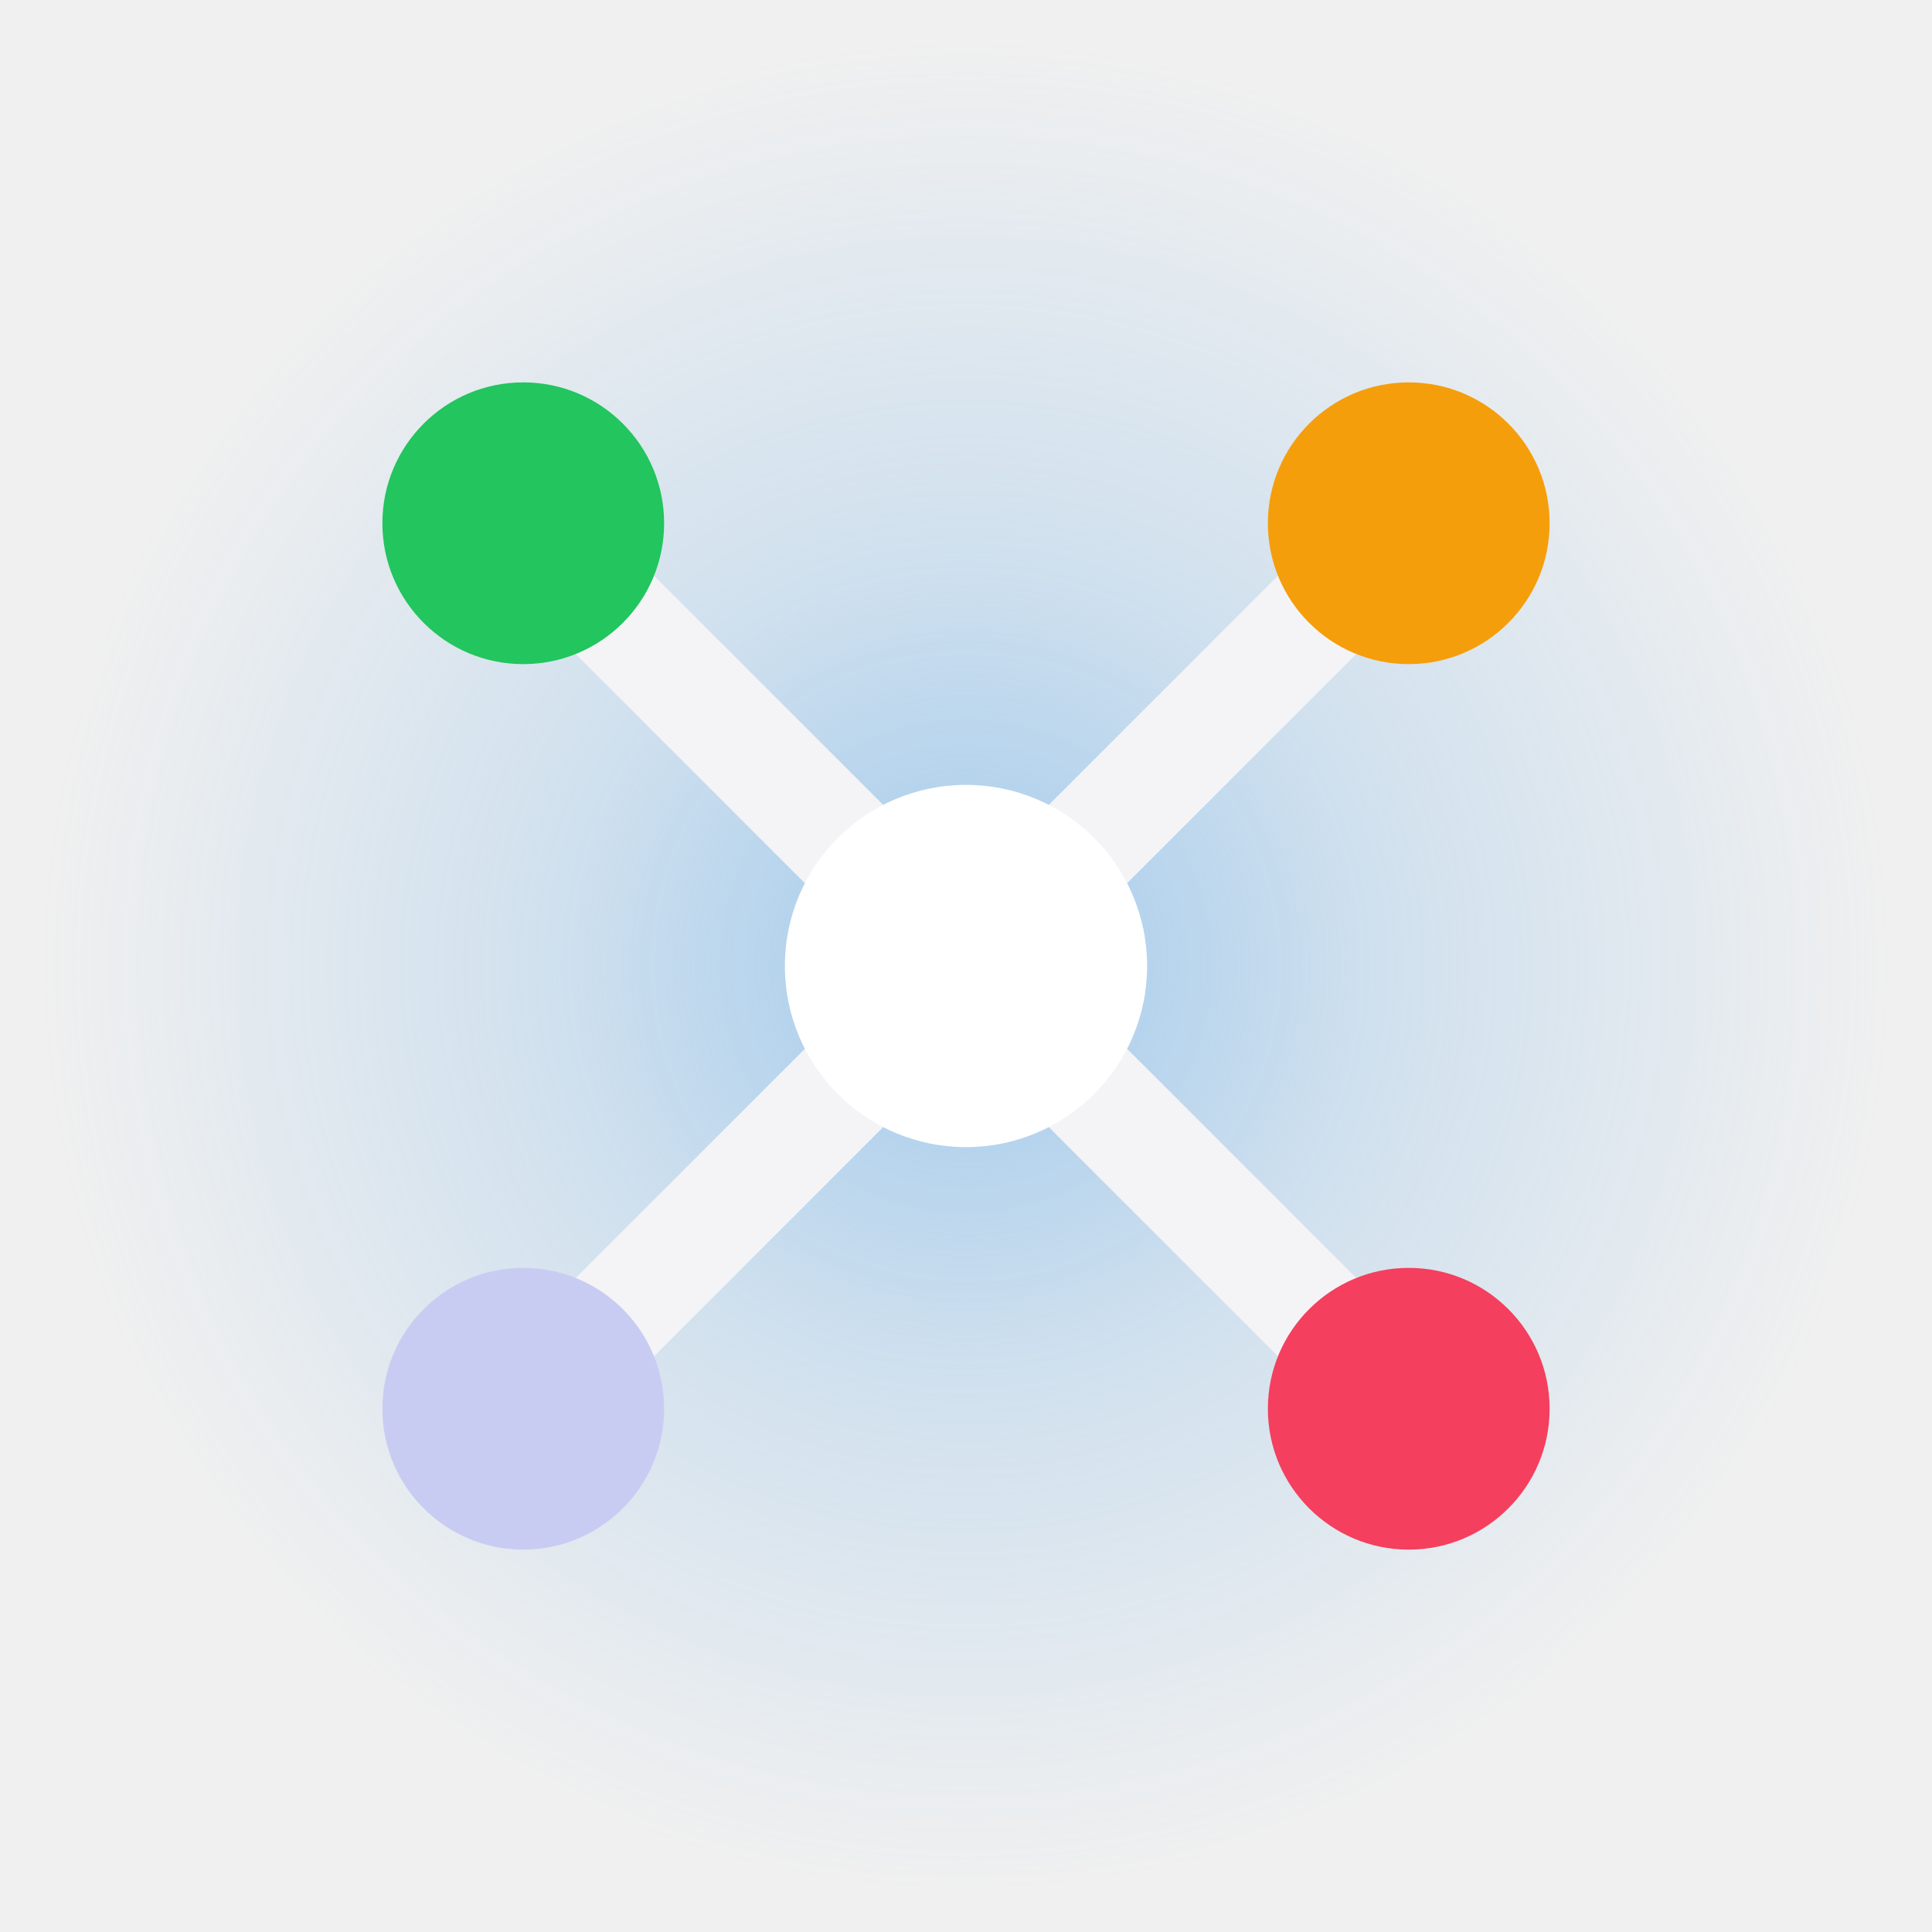
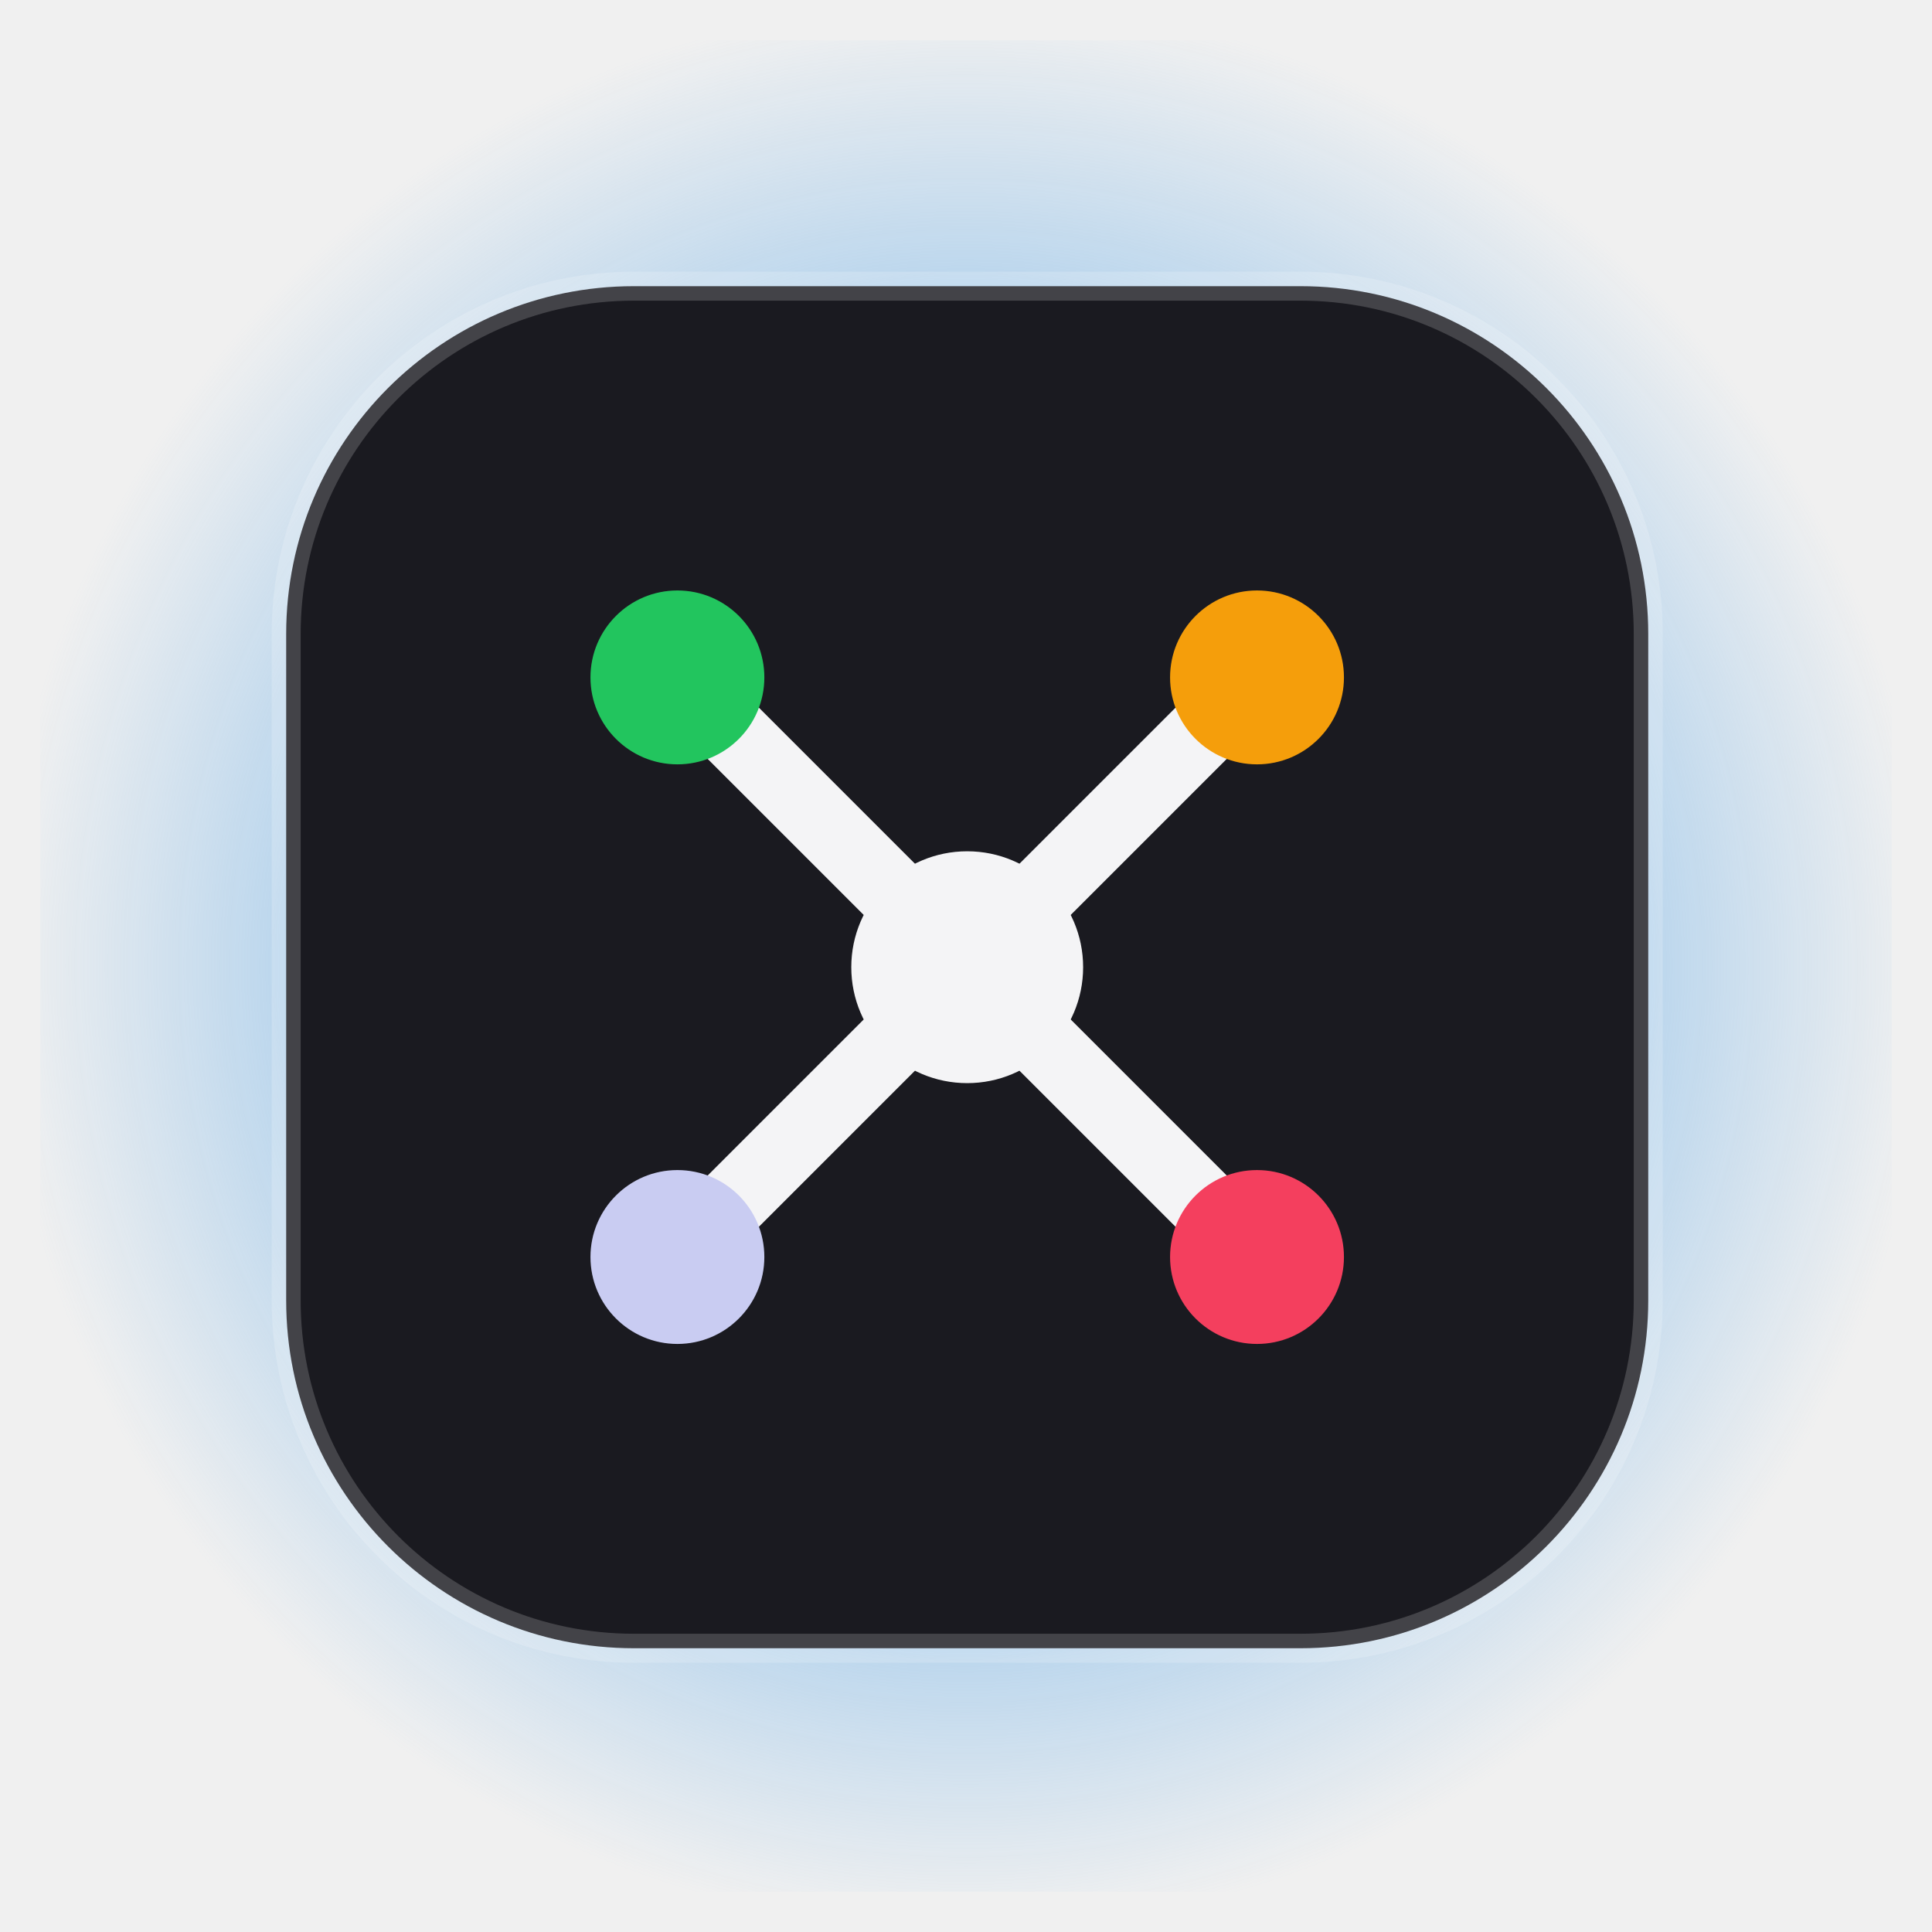
<svg xmlns="http://www.w3.org/2000/svg" viewBox="0 0 96 96" width="96" height="96" role="img" aria-label="ArkadeOS">
  <defs>
-     <radialGradient id="glow" cx="48" cy="48" r="46" gradientUnits="userSpaceOnUse">
-       <stop offset="0" stop-color="#60aae8" stop-opacity="0.55" />
-       <stop offset="0.45" stop-color="#60aae8" stop-opacity="0.22" />
+     <radialGradient id="glow" cx="48" cy="48" r="48" gradientUnits="userSpaceOnUse">
+       <stop offset="0.55" stop-color="#60aae8" stop-opacity="0.85" />
+       <stop offset="0.72" stop-color="#60aae8" stop-opacity="0.35" />
      <stop offset="1" stop-color="#60aae8" stop-opacity="0" />
    </radialGradient>
  </defs>
-   <circle cx="48" cy="48" r="46" fill="url(#glow)" />
-   <g stroke="#F4F4F6" stroke-width="5.5" stroke-linecap="round">
-     <path d="M48 48L26 26" />
-     <path d="M48 48L70 26" />
-     <path d="M48 48L26 70" />
-     <path d="M48 48L70 70" />
+   <rect x="2" y="2" width="92" height="92" rx="30" fill="url(#glow)" />
+   <g transform="translate(13.5 13.5) scale(.72)">
+     <rect x="1" y="1" width="94" height="94" rx="24" fill="#1A1A20" stroke="#ffffff" stroke-opacity="0.18" stroke-width="2" />
+     <path d="M48 48L28 28" stroke="#F4F4F6" stroke-width="5" stroke-linecap="round" />
+     <circle cx="28" cy="28" r="6" fill="#22C55E" />
+     <path d="M48 48L68 28" stroke="#F4F4F6" stroke-width="5" stroke-linecap="round" />
+     <circle cx="68" cy="28" r="6" fill="#F59E0B" />
+     <path d="M48 48L28 68" stroke="#F4F4F6" stroke-width="5" stroke-linecap="round" />
+     <circle cx="28" cy="68" r="6" fill="#C9CCF2" />
+     <path d="M48 48L68 68" stroke="#F4F4F6" stroke-width="5" stroke-linecap="round" />
+     <circle cx="68" cy="68" r="6" fill="#F43F5E" />
+     <circle cx="48" cy="48" r="8" fill="#F4F4F6" />
  </g>
-   <circle cx="26" cy="26" r="7" fill="#22C55E" />
-   <circle cx="70" cy="26" r="7" fill="#F59E0B" />
-   <circle cx="26" cy="70" r="7" fill="#C9CCF2" />
-   <circle cx="70" cy="70" r="7" fill="#F43F5E" />
-   <circle cx="48" cy="48" r="9" fill="#FFFFFF" />
</svg>
